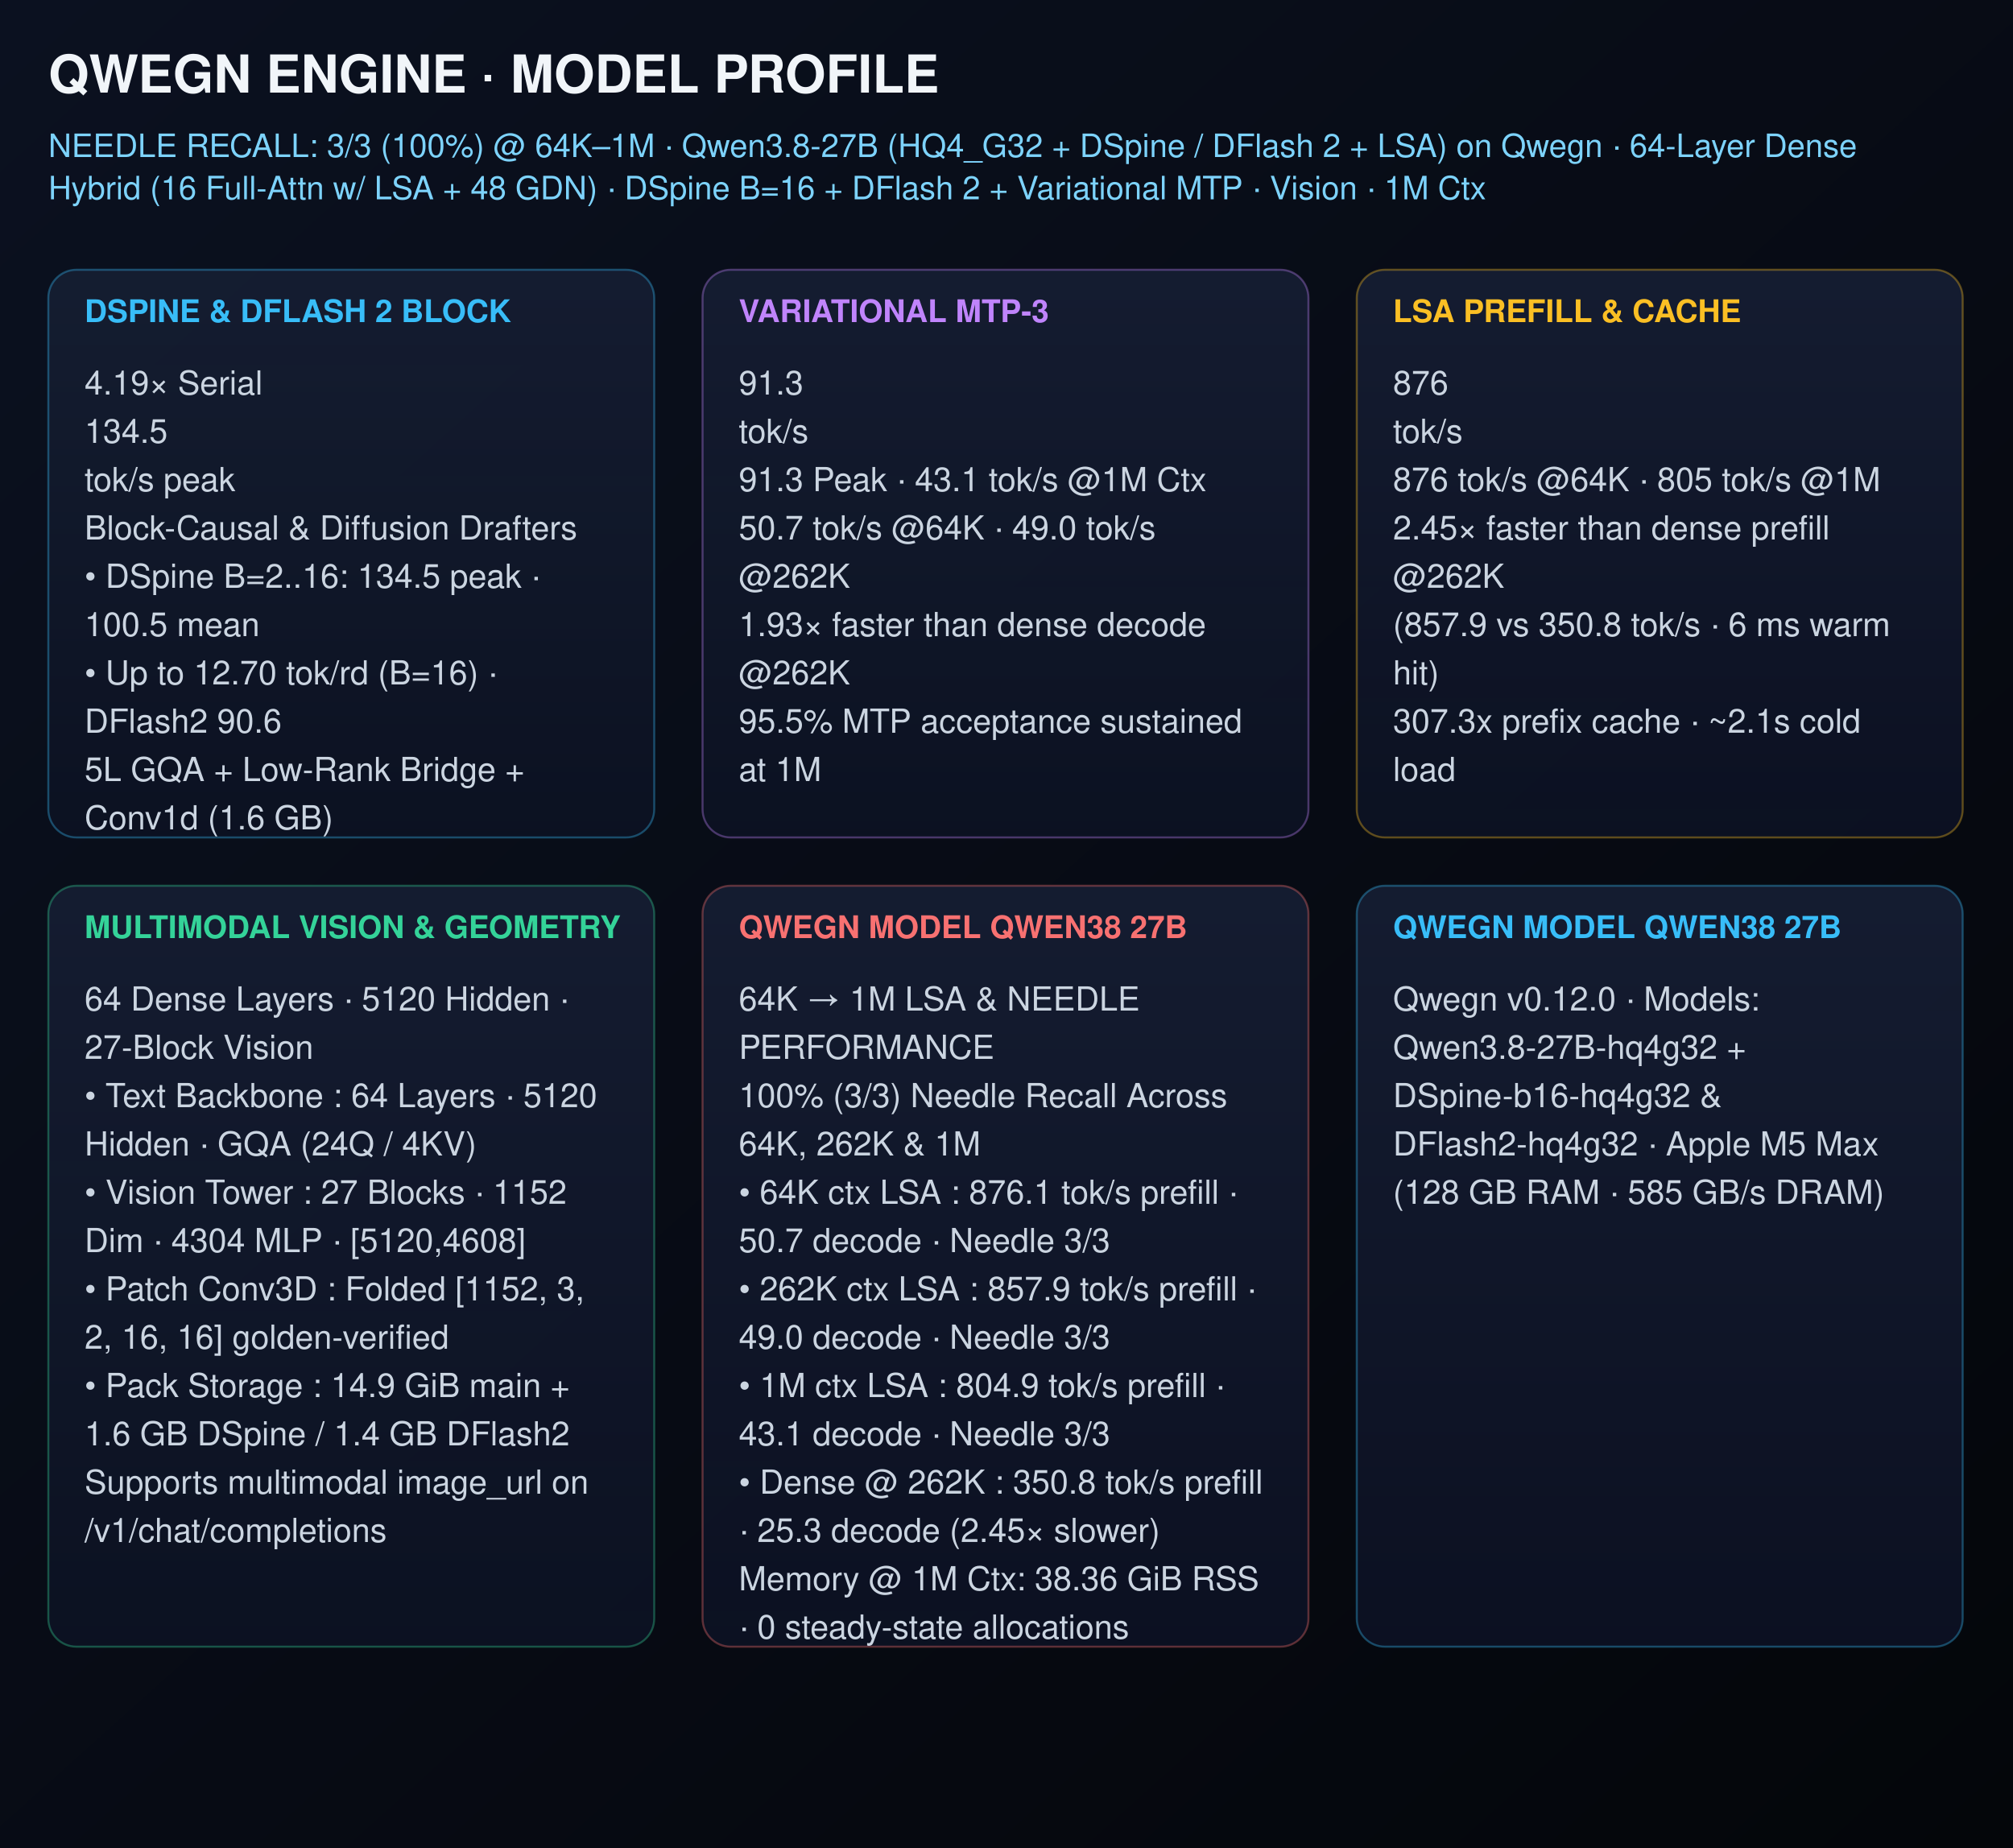
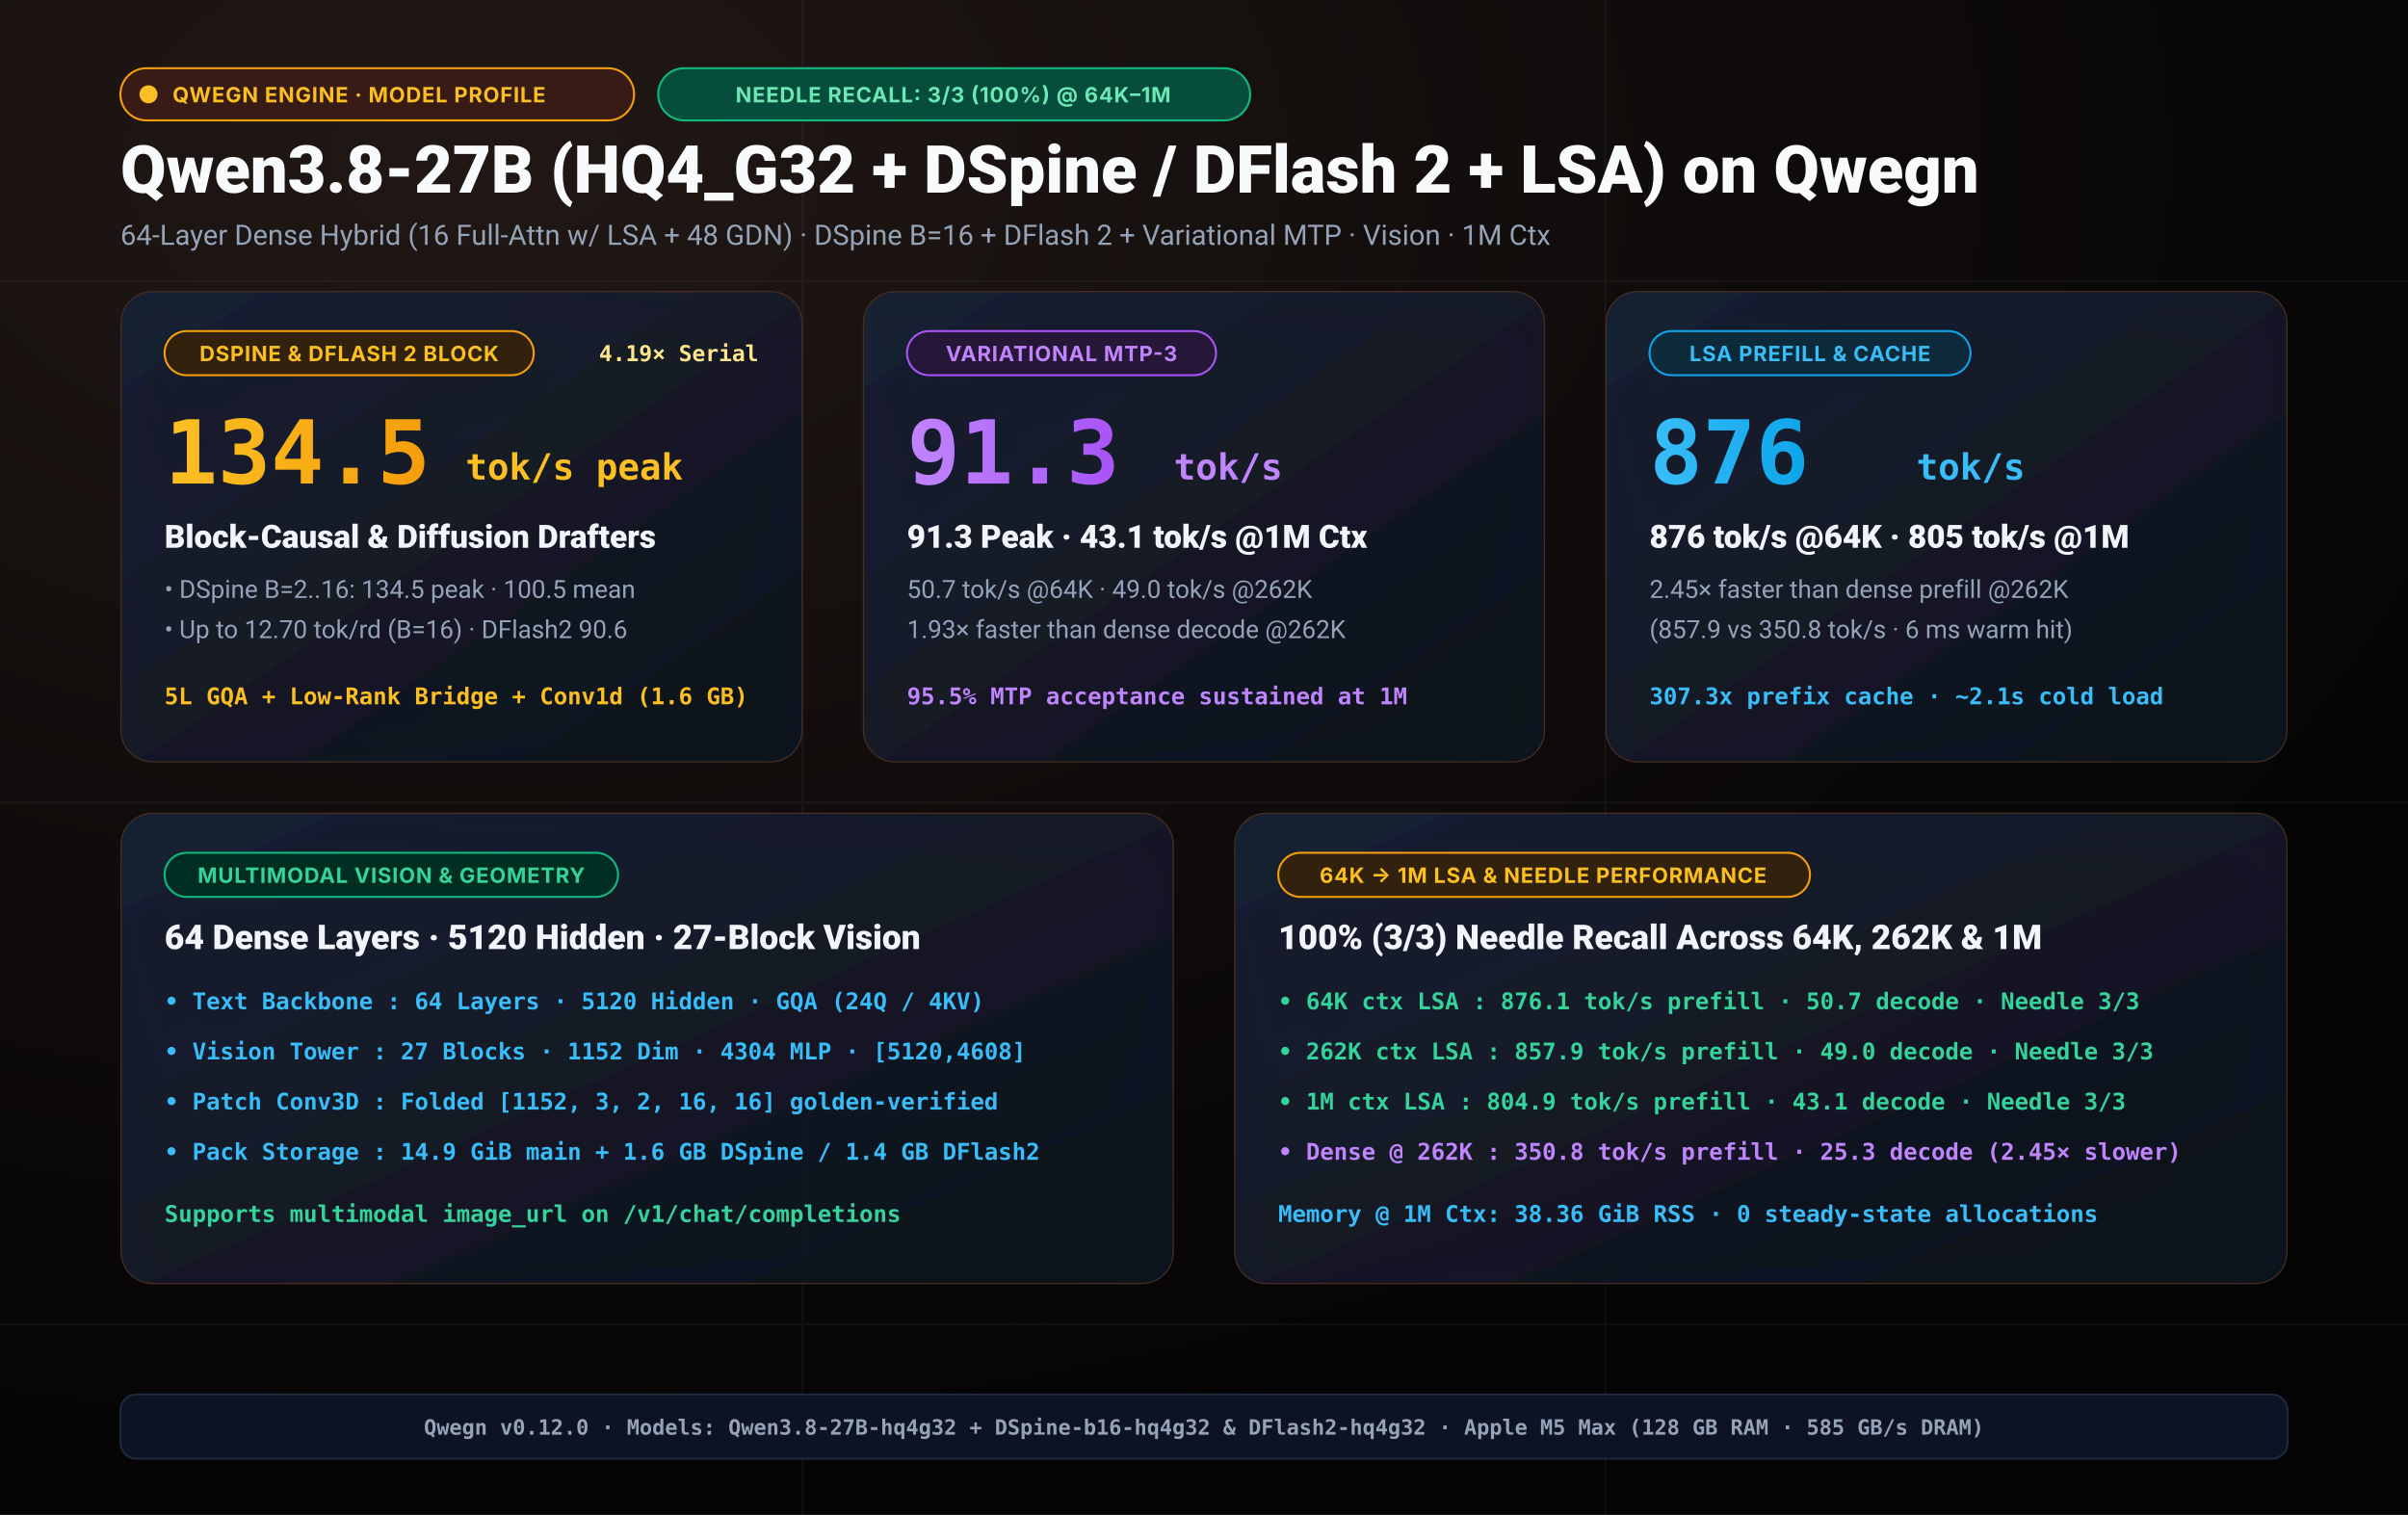
- <svg xmlns="http://www.w3.org/2000/svg" viewBox="0 0 1000 918" width="1000" height="918">
+ <svg xmlns="http://www.w3.org/2000/svg" viewBox="0 0 1200 755" width="720" height="453">
  <defs>
-     <linearGradient id="bg" x1="0%" y1="0%" x2="100%" y2="100%">
-       <stop offset="0%" stop-color="#0b1120" />
-       <stop offset="100%" stop-color="#04060a" />
+     <radialGradient id="bgGlow" cx="20%" cy="10%" r="90%">
+       <stop offset="0%" stop-color="#211815" />
+       <stop offset="55%" stop-color="#100c0b" />
+       <stop offset="100%" stop-color="#050404" />
+     </radialGradient>
+     <linearGradient id="cardGrad" x1="0%" y1="0%" x2="100%" y2="100%">
+       <stop offset="0%" stop-color="#192136" stop-opacity="0.92" />
+       <stop offset="100%" stop-color="#0d1220" stop-opacity="0.78" />
    </linearGradient>
-     <linearGradient id="card" x1="0%" y1="0%" x2="0%" y2="100%">
-       <stop offset="0%" stop-color="#151d31" stop-opacity="0.97" />
-       <stop offset="100%" stop-color="#0c1122" stop-opacity="0.95" />
+     <linearGradient id="cyanGrad" x1="0%" y1="0%" x2="100%" y2="0%">
+       <stop offset="0%" stop-color="#38bdf8" />
+       <stop offset="100%" stop-color="#0ea5e9" />
    </linearGradient>
+     <linearGradient id="purpleGrad" x1="0%" y1="0%" x2="100%" y2="0%">
+       <stop offset="0%" stop-color="#c084fc" />
+       <stop offset="100%" stop-color="#a855f7" />
+     </linearGradient>
+     <linearGradient id="amberGrad" x1="0%" y1="0%" x2="100%" y2="0%">
+       <stop offset="0%" stop-color="#fbbf24" />
+       <stop offset="100%" stop-color="#f59e0b" />
+     </linearGradient>
+     <linearGradient id="emeraldGrad" x1="0%" y1="0%" x2="100%" y2="0%">
+       <stop offset="0%" stop-color="#34d399" />
+       <stop offset="100%" stop-color="#10b981" />
+     </linearGradient>
+     <linearGradient id="roseGrad" x1="0%" y1="0%" x2="100%" y2="0%">
+       <stop offset="0%" stop-color="#fb7185" />
+       <stop offset="100%" stop-color="#e11d48" />
+     </linearGradient>
+     <linearGradient id="slateGrad" x1="0%" y1="0%" x2="100%" y2="0%">
+       <stop offset="0%" stop-color="#475569" />
+       <stop offset="100%" stop-color="#64748b" />
+     </linearGradient>
+     <filter id="shadow" x="-4%" y="-4%" width="108%" height="112%">
+       <feDropShadow dx="0" dy="10" stdDeviation="12" flood-color="#000000" flood-opacity="0.5" />
+     </filter>
+     <clipPath id="clipCard340">
+       <rect x="0" y="0" width="340" height="235" rx="16" />
+     </clipPath>
+     <clipPath id="clipCard525">
+       <rect x="0" y="0" width="525" height="235" rx="16" />
+     </clipPath>
  </defs>
-   <rect width="1000" height="918" fill="url(#bg)" />
-   <text x="24" y="46" font-family="Helvetica Neue,Helvetica,Arial" font-size="26" font-weight="bold" fill="#f1f5f9">QWEGN ENGINE · MODEL PROFILE</text>
-   <text x="24" y="78" font-family="Helvetica,Arial" font-size="16" fill="#7dd3fc">NEEDLE RECALL: 3/3 (100%) @ 64K–1M · Qwen3.8-27B (HQ4_G32 + DSpine / DFlash 2 + LSA) on Qwegn · 64-Layer Dense</text>
-   <text x="24" y="99" font-family="Helvetica,Arial" font-size="16" fill="#7dd3fc">Hybrid (16 Full-Attn w/ LSA + 48 GDN) · DSpine B=16 + DFlash 2 + Variational MTP · Vision · 1M Ctx</text>
-   <rect x="24" y="134" width="301" height="282" rx="14" fill="url(#card)" stroke="#38bdf8" stroke-opacity="0.35" />
-   <text x="42" y="160" font-family="Helvetica,Arial" font-size="15.5" font-weight="bold" fill="#38bdf8">DSPINE &amp; DFLASH 2 BLOCK</text>
-   <text x="42" y="196" font-family="Helvetica,Arial" font-size="16.5" fill="#cbd5e1">4.19× Serial</text>
-   <text x="42" y="220" font-family="Helvetica,Arial" font-size="16.5" fill="#cbd5e1">134.5</text>
-   <text x="42" y="244" font-family="Helvetica,Arial" font-size="16.5" fill="#cbd5e1">tok/s peak</text>
-   <text x="42" y="268" font-family="Helvetica,Arial" font-size="16.5" fill="#cbd5e1">Block-Causal &amp; Diffusion Drafters</text>
-   <text x="42" y="292" font-family="Helvetica,Arial" font-size="16.5" fill="#cbd5e1">• DSpine B=2..16: 134.5 peak ·</text>
-   <text x="42" y="316" font-family="Helvetica,Arial" font-size="16.5" fill="#cbd5e1">100.5 mean</text>
-   <text x="42" y="340" font-family="Helvetica,Arial" font-size="16.5" fill="#cbd5e1">• Up to 12.70 tok/rd (B=16) ·</text>
-   <text x="42" y="364" font-family="Helvetica,Arial" font-size="16.5" fill="#cbd5e1">DFlash2 90.6</text>
-   <text x="42" y="388" font-family="Helvetica,Arial" font-size="16.5" fill="#cbd5e1">5L GQA + Low-Rank Bridge +</text>
-   <text x="42" y="412" font-family="Helvetica,Arial" font-size="16.5" fill="#cbd5e1">Conv1d (1.6 GB)</text>
-   <rect x="349" y="134" width="301" height="282" rx="14" fill="url(#card)" stroke="#c084fc" stroke-opacity="0.35" />
-   <text x="367" y="160" font-family="Helvetica,Arial" font-size="15.5" font-weight="bold" fill="#c084fc">VARIATIONAL MTP-3</text>
-   <text x="367" y="196" font-family="Helvetica,Arial" font-size="16.5" fill="#cbd5e1">91.3</text>
-   <text x="367" y="220" font-family="Helvetica,Arial" font-size="16.5" fill="#cbd5e1">tok/s</text>
-   <text x="367" y="244" font-family="Helvetica,Arial" font-size="16.5" fill="#cbd5e1">91.3 Peak · 43.1 tok/s @1M Ctx</text>
-   <text x="367" y="268" font-family="Helvetica,Arial" font-size="16.5" fill="#cbd5e1">50.7 tok/s @64K · 49.0 tok/s</text>
-   <text x="367" y="292" font-family="Helvetica,Arial" font-size="16.5" fill="#cbd5e1">@262K</text>
-   <text x="367" y="316" font-family="Helvetica,Arial" font-size="16.5" fill="#cbd5e1">1.93× faster than dense decode</text>
-   <text x="367" y="340" font-family="Helvetica,Arial" font-size="16.5" fill="#cbd5e1">@262K</text>
-   <text x="367" y="364" font-family="Helvetica,Arial" font-size="16.5" fill="#cbd5e1">95.5% MTP acceptance sustained</text>
-   <text x="367" y="388" font-family="Helvetica,Arial" font-size="16.5" fill="#cbd5e1">at 1M</text>
-   <rect x="674" y="134" width="301" height="282" rx="14" fill="url(#card)" stroke="#fbbf24" stroke-opacity="0.35" />
-   <text x="692" y="160" font-family="Helvetica,Arial" font-size="15.5" font-weight="bold" fill="#fbbf24">LSA PREFILL &amp; CACHE</text>
-   <text x="692" y="196" font-family="Helvetica,Arial" font-size="16.5" fill="#cbd5e1">876</text>
-   <text x="692" y="220" font-family="Helvetica,Arial" font-size="16.5" fill="#cbd5e1">tok/s</text>
-   <text x="692" y="244" font-family="Helvetica,Arial" font-size="16.5" fill="#cbd5e1">876 tok/s @64K · 805 tok/s @1M</text>
-   <text x="692" y="268" font-family="Helvetica,Arial" font-size="16.5" fill="#cbd5e1">2.45× faster than dense prefill</text>
-   <text x="692" y="292" font-family="Helvetica,Arial" font-size="16.5" fill="#cbd5e1">@262K</text>
-   <text x="692" y="316" font-family="Helvetica,Arial" font-size="16.5" fill="#cbd5e1">(857.9 vs 350.8 tok/s · 6 ms warm</text>
-   <text x="692" y="340" font-family="Helvetica,Arial" font-size="16.5" fill="#cbd5e1">hit)</text>
-   <text x="692" y="364" font-family="Helvetica,Arial" font-size="16.5" fill="#cbd5e1">307.3x prefix cache · ~2.1s cold</text>
-   <text x="692" y="388" font-family="Helvetica,Arial" font-size="16.5" fill="#cbd5e1">load</text>
-   <rect x="24" y="440" width="301" height="378" rx="14" fill="url(#card)" stroke="#34d399" stroke-opacity="0.35" />
-   <text x="42" y="466" font-family="Helvetica,Arial" font-size="15.5" font-weight="bold" fill="#34d399">MULTIMODAL VISION &amp; GEOMETRY</text>
-   <text x="42" y="502" font-family="Helvetica,Arial" font-size="16.5" fill="#cbd5e1">64 Dense Layers · 5120 Hidden ·</text>
-   <text x="42" y="526" font-family="Helvetica,Arial" font-size="16.5" fill="#cbd5e1">27-Block Vision</text>
-   <text x="42" y="550" font-family="Helvetica,Arial" font-size="16.5" fill="#cbd5e1">• Text Backbone : 64 Layers · 5120</text>
-   <text x="42" y="574" font-family="Helvetica,Arial" font-size="16.5" fill="#cbd5e1">Hidden · GQA (24Q / 4KV)</text>
-   <text x="42" y="598" font-family="Helvetica,Arial" font-size="16.5" fill="#cbd5e1">• Vision Tower : 27 Blocks · 1152</text>
-   <text x="42" y="622" font-family="Helvetica,Arial" font-size="16.5" fill="#cbd5e1">Dim · 4304 MLP · [5120,4608]</text>
-   <text x="42" y="646" font-family="Helvetica,Arial" font-size="16.5" fill="#cbd5e1">• Patch Conv3D : Folded [1152, 3,</text>
-   <text x="42" y="670" font-family="Helvetica,Arial" font-size="16.5" fill="#cbd5e1">2, 16, 16] golden-verified</text>
-   <text x="42" y="694" font-family="Helvetica,Arial" font-size="16.5" fill="#cbd5e1">• Pack Storage : 14.9 GiB main +</text>
-   <text x="42" y="718" font-family="Helvetica,Arial" font-size="16.5" fill="#cbd5e1">1.6 GB DSpine / 1.4 GB DFlash2</text>
-   <text x="42" y="742" font-family="Helvetica,Arial" font-size="16.5" fill="#cbd5e1">Supports multimodal image_url on</text>
-   <text x="42" y="766" font-family="Helvetica,Arial" font-size="16.5" fill="#cbd5e1">/v1/chat/completions</text>
-   <rect x="349" y="440" width="301" height="378" rx="14" fill="url(#card)" stroke="#f87171" stroke-opacity="0.35" />
-   <text x="367" y="466" font-family="Helvetica,Arial" font-size="15.5" font-weight="bold" fill="#f87171">QWEGN MODEL QWEN38 27B</text>
-   <text x="367" y="502" font-family="Helvetica,Arial" font-size="16.5" fill="#cbd5e1">64K → 1M LSA &amp; NEEDLE</text>
-   <text x="367" y="526" font-family="Helvetica,Arial" font-size="16.5" fill="#cbd5e1">PERFORMANCE</text>
-   <text x="367" y="550" font-family="Helvetica,Arial" font-size="16.5" fill="#cbd5e1">100% (3/3) Needle Recall Across</text>
-   <text x="367" y="574" font-family="Helvetica,Arial" font-size="16.5" fill="#cbd5e1">64K, 262K &amp; 1M</text>
-   <text x="367" y="598" font-family="Helvetica,Arial" font-size="16.5" fill="#cbd5e1">• 64K ctx LSA : 876.1 tok/s prefill ·</text>
-   <text x="367" y="622" font-family="Helvetica,Arial" font-size="16.5" fill="#cbd5e1">50.7 decode · Needle 3/3</text>
-   <text x="367" y="646" font-family="Helvetica,Arial" font-size="16.5" fill="#cbd5e1">• 262K ctx LSA : 857.9 tok/s prefill ·</text>
-   <text x="367" y="670" font-family="Helvetica,Arial" font-size="16.5" fill="#cbd5e1">49.0 decode · Needle 3/3</text>
-   <text x="367" y="694" font-family="Helvetica,Arial" font-size="16.5" fill="#cbd5e1">• 1M ctx LSA : 804.9 tok/s prefill ·</text>
-   <text x="367" y="718" font-family="Helvetica,Arial" font-size="16.5" fill="#cbd5e1">43.1 decode · Needle 3/3</text>
-   <text x="367" y="742" font-family="Helvetica,Arial" font-size="16.5" fill="#cbd5e1">• Dense @ 262K : 350.8 tok/s prefill</text>
-   <text x="367" y="766" font-family="Helvetica,Arial" font-size="16.5" fill="#cbd5e1">· 25.3 decode (2.45× slower)</text>
-   <text x="367" y="790" font-family="Helvetica,Arial" font-size="16.5" fill="#cbd5e1">Memory @ 1M Ctx: 38.36 GiB RSS</text>
-   <text x="367" y="814" font-family="Helvetica,Arial" font-size="16.5" fill="#cbd5e1">· 0 steady-state allocations</text>
-   <rect x="674" y="440" width="301" height="378" rx="14" fill="url(#card)" stroke="#38bdf8" stroke-opacity="0.35" />
-   <text x="692" y="466" font-family="Helvetica,Arial" font-size="15.5" font-weight="bold" fill="#38bdf8">QWEGN MODEL QWEN38 27B</text>
-   <text x="692" y="502" font-family="Helvetica,Arial" font-size="16.5" fill="#cbd5e1">Qwegn v0.12.0 · Models:</text>
-   <text x="692" y="526" font-family="Helvetica,Arial" font-size="16.5" fill="#cbd5e1">Qwen3.8-27B-hq4g32 +</text>
-   <text x="692" y="550" font-family="Helvetica,Arial" font-size="16.5" fill="#cbd5e1">DSpine-b16-hq4g32 &amp;</text>
-   <text x="692" y="574" font-family="Helvetica,Arial" font-size="16.5" fill="#cbd5e1">DFlash2-hq4g32 · Apple M5 Max</text>
-   <text x="692" y="598" font-family="Helvetica,Arial" font-size="16.5" fill="#cbd5e1">(128 GB RAM · 585 GB/s DRAM)</text>
+   <style>
+     .title { font-family: -apple-system, BlinkMacSystemFont, "SF Pro Display", "Segoe UI", Roboto, sans-serif; font-weight: 800; }
+     .subtitle { font-family: -apple-system, BlinkMacSystemFont, "SF Pro Text", "Segoe UI", Roboto, sans-serif; font-weight: 400; }
+     .mono { font-family: "SF Mono", Menlo, Consolas, monospace; font-weight: 600; }
+     .badge { font-family: -apple-system, BlinkMacSystemFont, "SF Pro Text", sans-serif; font-weight: 700; font-size: 10.5px; letter-spacing: 0.4px; text-transform: uppercase; }
+     .card { stroke: #452d24; stroke-width: 1.25; rx: 16; }
+   </style>
+   <rect width="1200" height="755" fill="url(#bgGlow)" />
+   <g opacity="0.04" stroke="#ffffff" stroke-width="1">
+     <line x1="0" y1="140" x2="1200" y2="140" />
+     <line x1="0" y1="400" x2="1200" y2="400" />
+     <line x1="0" y1="660" x2="1200" y2="660" />
+     <line x1="400" y1="0" x2="400" y2="755" />
+     <line x1="800" y1="0" x2="800" y2="755" />
+   </g>
+   <g transform="translate(60, 34)">
+     <rect x="0" y="0" width="256" height="26" rx="13" fill="#381b14" stroke="#f59e0b" stroke-width="1" />
+     <circle cx="14" cy="13" r="4.5" fill="#fbbf24" />
+     <text x="26" y="17" fill="#fbbf24" class="badge">QWEGN ENGINE · MODEL PROFILE</text>
+     <rect x="268" y="0" width="295" height="26" rx="13" fill="#064e3b" stroke="#10b981" stroke-width="1" />
+     <text x="415" y="17" text-anchor="middle" fill="#6ee7b7" class="badge">NEEDLE RECALL: 3/3 (100%) @ 64K–1M</text>
+     <text x="0" y="62" fill="#f8fafc" class="title" font-size="33">Qwen3.8-27B (HQ4_G32 + DSpine / DFlash 2 + LSA) on Qwegn</text>
+     <text x="0" y="88" fill="#94a3b8" class="subtitle" font-size="14">64-Layer Dense Hybrid (16 Full-Attn w/ LSA + 48 GDN) · DSpine B=16 + DFlash 2 + Variational MTP · Vision · 1M Ctx</text>
+   </g>
+   <g transform="translate(60, 145)" filter="url(#shadow)" clip-path="url(#clipCard340)">
+     <rect width="340" height="235" fill="url(#cardGrad)" class="card" />
+     <rect x="22" y="20" width="184" height="22" rx="11" fill="#33230c" stroke="#f59e0b" stroke-width="1" />
+     <text x="114" y="35" text-anchor="middle" fill="#fbbf24" class="badge">DSPINE &amp; DFLASH 2 BLOCK</text>
+     <text x="318" y="35" text-anchor="end" fill="#fde68a" class="mono" font-size="11">4.19× Serial</text>
+     <text x="22" y="96" fill="url(#amberGrad)" class="title mono" font-size="44">134.5</text>
+     <text x="172" y="94" fill="#fbbf24" class="title mono" font-size="18">tok/s peak</text>
+     <text x="22" y="128" fill="#f1f5f9" class="title" font-size="16">Block-Causal &amp; Diffusion Drafters</text>
+     <text x="22" y="153" fill="#94a3b8" class="subtitle" font-size="12.5">• DSpine B=2..16: 134.5 peak · 100.5 mean</text>
+     <text x="22" y="173" fill="#94a3b8" class="subtitle" font-size="12.5">• Up to 12.70 tok/rd (B=16) · DFlash2 90.6</text>
+     <text x="22" y="206" fill="#fbbf24" class="mono" font-size="11.5">5L GQA + Low-Rank Bridge + Conv1d (1.6 GB)</text>
+   </g>
+   <g transform="translate(430, 145)" filter="url(#shadow)" clip-path="url(#clipCard340)">
+     <rect width="340" height="235" fill="url(#cardGrad)" class="card" />
+     <rect x="22" y="20" width="154" height="22" rx="11" fill="#281638" stroke="#a855f7" stroke-width="1" />
+     <text x="99" y="35" text-anchor="middle" fill="#c084fc" class="badge">VARIATIONAL MTP-3</text>
+     <text x="22" y="96" fill="url(#purpleGrad)" class="title mono" font-size="44">91.3</text>
+     <text x="155" y="94" fill="#c084fc" class="title mono" font-size="18">tok/s</text>
+     <text x="22" y="128" fill="#f1f5f9" class="title" font-size="16">91.3 Peak · 43.1 tok/s @1M Ctx</text>
+     <text x="22" y="153" fill="#94a3b8" class="subtitle" font-size="12.5">50.7 tok/s @64K · 49.0 tok/s @262K</text>
+     <text x="22" y="173" fill="#94a3b8" class="subtitle" font-size="12.5">1.93× faster than dense decode @262K</text>
+     <text x="22" y="206" fill="#c084fc" class="mono" font-size="11.5">95.5% MTP acceptance sustained at 1M</text>
+   </g>
+   <g transform="translate(800, 145)" filter="url(#shadow)" clip-path="url(#clipCard340)">
+     <rect width="340" height="235" fill="url(#cardGrad)" class="card" />
+     <rect x="22" y="20" width="160" height="22" rx="11" fill="#0c2a3a" stroke="#0ea5e9" stroke-width="1" />
+     <text x="102" y="35" text-anchor="middle" fill="#38bdf8" class="badge">LSA PREFILL &amp; CACHE</text>
+     <text x="22" y="96" fill="url(#cyanGrad)" class="title mono" font-size="44">876</text>
+     <text x="155" y="94" fill="#38bdf8" class="title mono" font-size="18">tok/s</text>
+     <text x="22" y="128" fill="#f1f5f9" class="title" font-size="16">876 tok/s @64K · 805 tok/s @1M</text>
+     <text x="22" y="153" fill="#94a3b8" class="subtitle" font-size="12.5">2.45× faster than dense prefill @262K</text>
+     <text x="22" y="173" fill="#94a3b8" class="subtitle" font-size="12.5">(857.9 vs 350.8 tok/s · 6 ms warm hit)</text>
+     <text x="22" y="206" fill="#38bdf8" class="mono" font-size="11.5">307.3x prefix cache · ~2.1s cold load</text>
+   </g>
+   <g transform="translate(60, 405)" filter="url(#shadow)" clip-path="url(#clipCard525)">
+     <rect width="525" height="235" fill="url(#cardGrad)" class="card" />
+     <rect x="22" y="20" width="226" height="22" rx="11" fill="#062e22" stroke="#10b981" stroke-width="1" />
+     <text x="135" y="35" text-anchor="middle" fill="#34d399" class="badge">MULTIMODAL VISION &amp; GEOMETRY</text>
+     <text x="22" y="68" fill="#f1f5f9" class="title" font-size="17">64 Dense Layers · 5120 Hidden · 27-Block Vision</text>
+     <text x="22" y="98" fill="#38bdf8" class="mono" font-size="11.5">• Text Backbone : 64 Layers · 5120 Hidden · GQA (24Q / 4KV)</text>
+     <text x="22" y="123" fill="#38bdf8" class="mono" font-size="11.5">• Vision Tower  : 27 Blocks · 1152 Dim · 4304 MLP · [5120,4608]</text>
+     <text x="22" y="148" fill="#38bdf8" class="mono" font-size="11.5">• Patch Conv3D  : Folded [1152, 3, 2, 16, 16] golden-verified</text>
+     <text x="22" y="173" fill="#38bdf8" class="mono" font-size="11.5">• Pack Storage  : 14.9 GiB main + 1.6 GB DSpine / 1.4 GB DFlash2</text>
+     <text x="22" y="204" fill="#34d399" class="mono" font-size="11.5">Supports multimodal image_url on /v1/chat/completions</text>
+   </g>
+   <g transform="translate(615, 405)" filter="url(#shadow)" clip-path="url(#clipCard525)">
+     <rect width="525" height="235" fill="url(#cardGrad)" class="card" />
+     <rect x="22" y="20" width="265" height="22" rx="11" fill="#33230c" stroke="#f59e0b" stroke-width="1" />
+     <text x="154" y="35" text-anchor="middle" fill="#fbbf24" class="badge">64K → 1M LSA &amp; NEEDLE PERFORMANCE</text>
+     <text x="22" y="68" fill="#f1f5f9" class="title" font-size="17">100% (3/3) Needle Recall Across 64K, 262K &amp; 1M</text>
+     <text x="22" y="98" fill="#34d399" class="mono" font-size="11.5">• 64K  ctx LSA : 876.1 tok/s prefill · 50.7 decode · Needle 3/3</text>
+     <text x="22" y="123" fill="#34d399" class="mono" font-size="11.5">• 262K ctx LSA : 857.9 tok/s prefill · 49.0 decode · Needle 3/3</text>
+     <text x="22" y="148" fill="#34d399" class="mono" font-size="11.5">• 1M   ctx LSA : 804.9 tok/s prefill · 43.1 decode · Needle 3/3</text>
+     <text x="22" y="173" fill="#c084fc" class="mono" font-size="11.5">• Dense @ 262K : 350.8 tok/s prefill · 25.3 decode (2.45× slower)</text>
+     <text x="22" y="204" fill="#38bdf8" class="mono" font-size="11.5">Memory @ 1M Ctx: 38.36 GiB RSS · 0 steady-state allocations</text>
+   </g>
+   <g transform="translate(60, 695)">
+     <rect x="0" y="0" width="1080" height="32" rx="8" fill="#0d1322" stroke="#1e293b" stroke-width="1" />
+     <text x="540" y="20" text-anchor="middle" fill="#94a3b8" class="mono" font-size="10.5">Qwegn v0.12.0 · Models: Qwen3.8-27B-hq4g32 + DSpine-b16-hq4g32 &amp; DFlash2-hq4g32 · Apple M5 Max (128 GB RAM · 585 GB/s DRAM)</text>
+   </g>
</svg>
